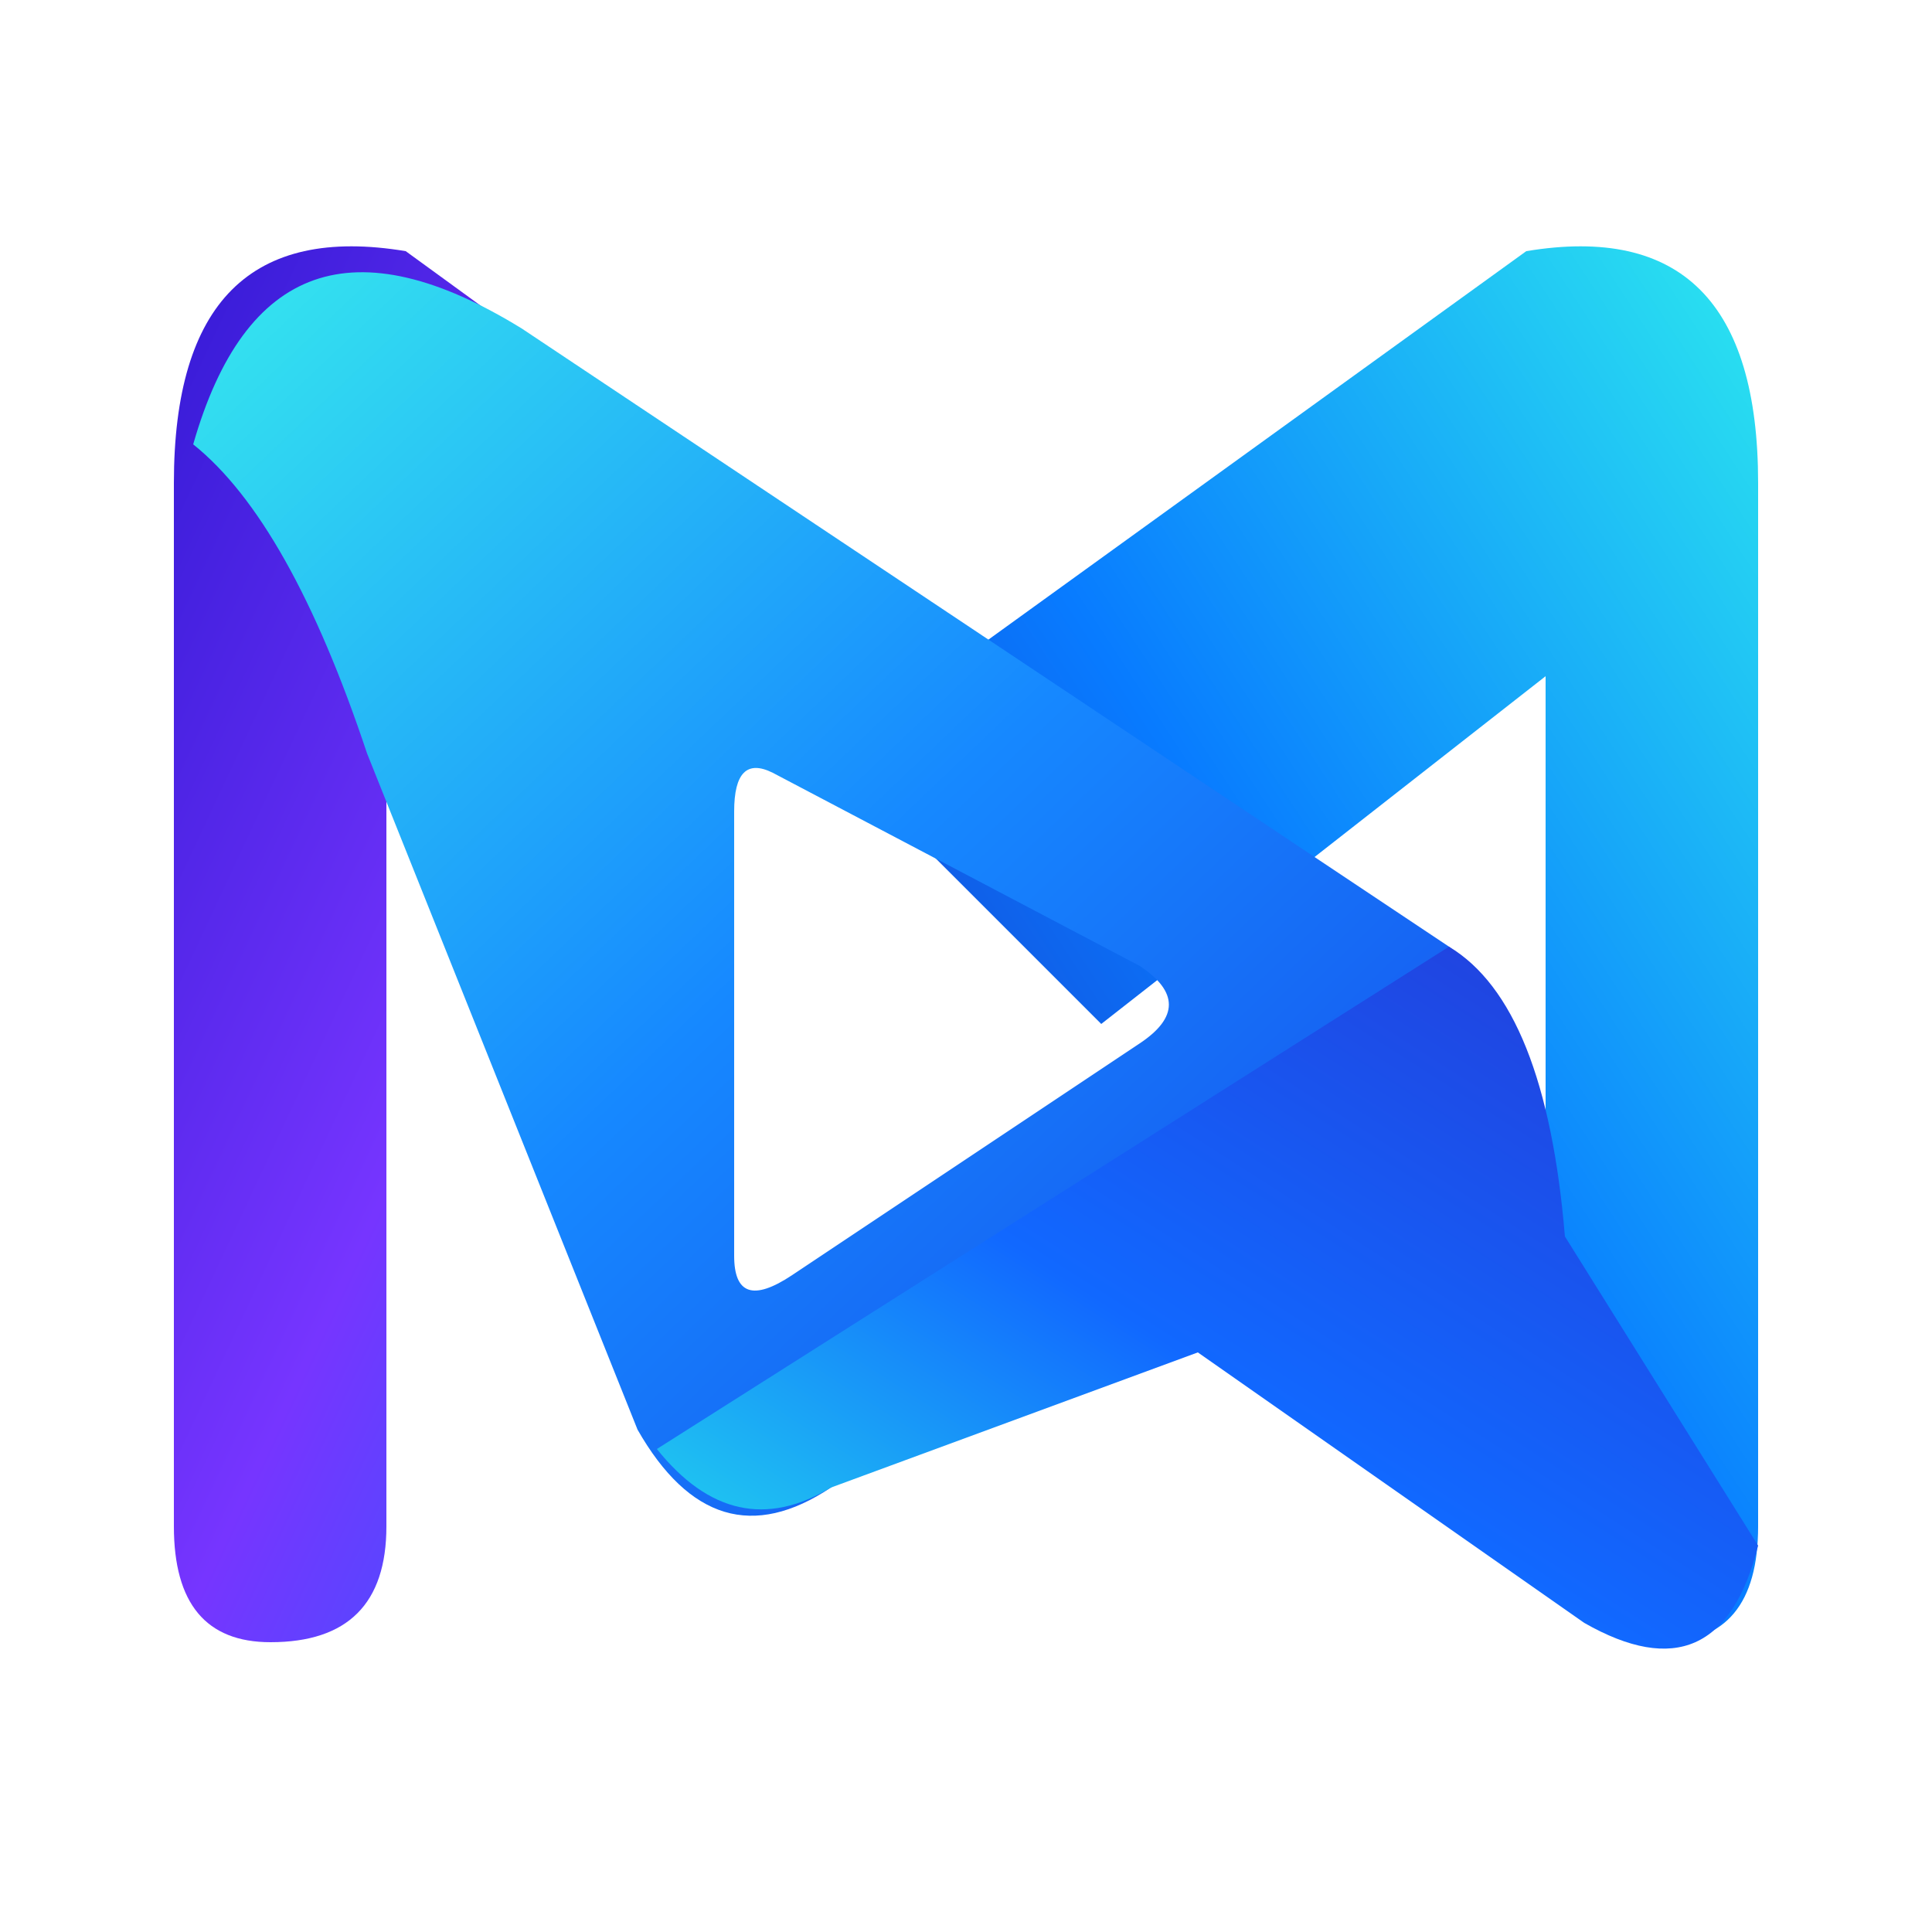
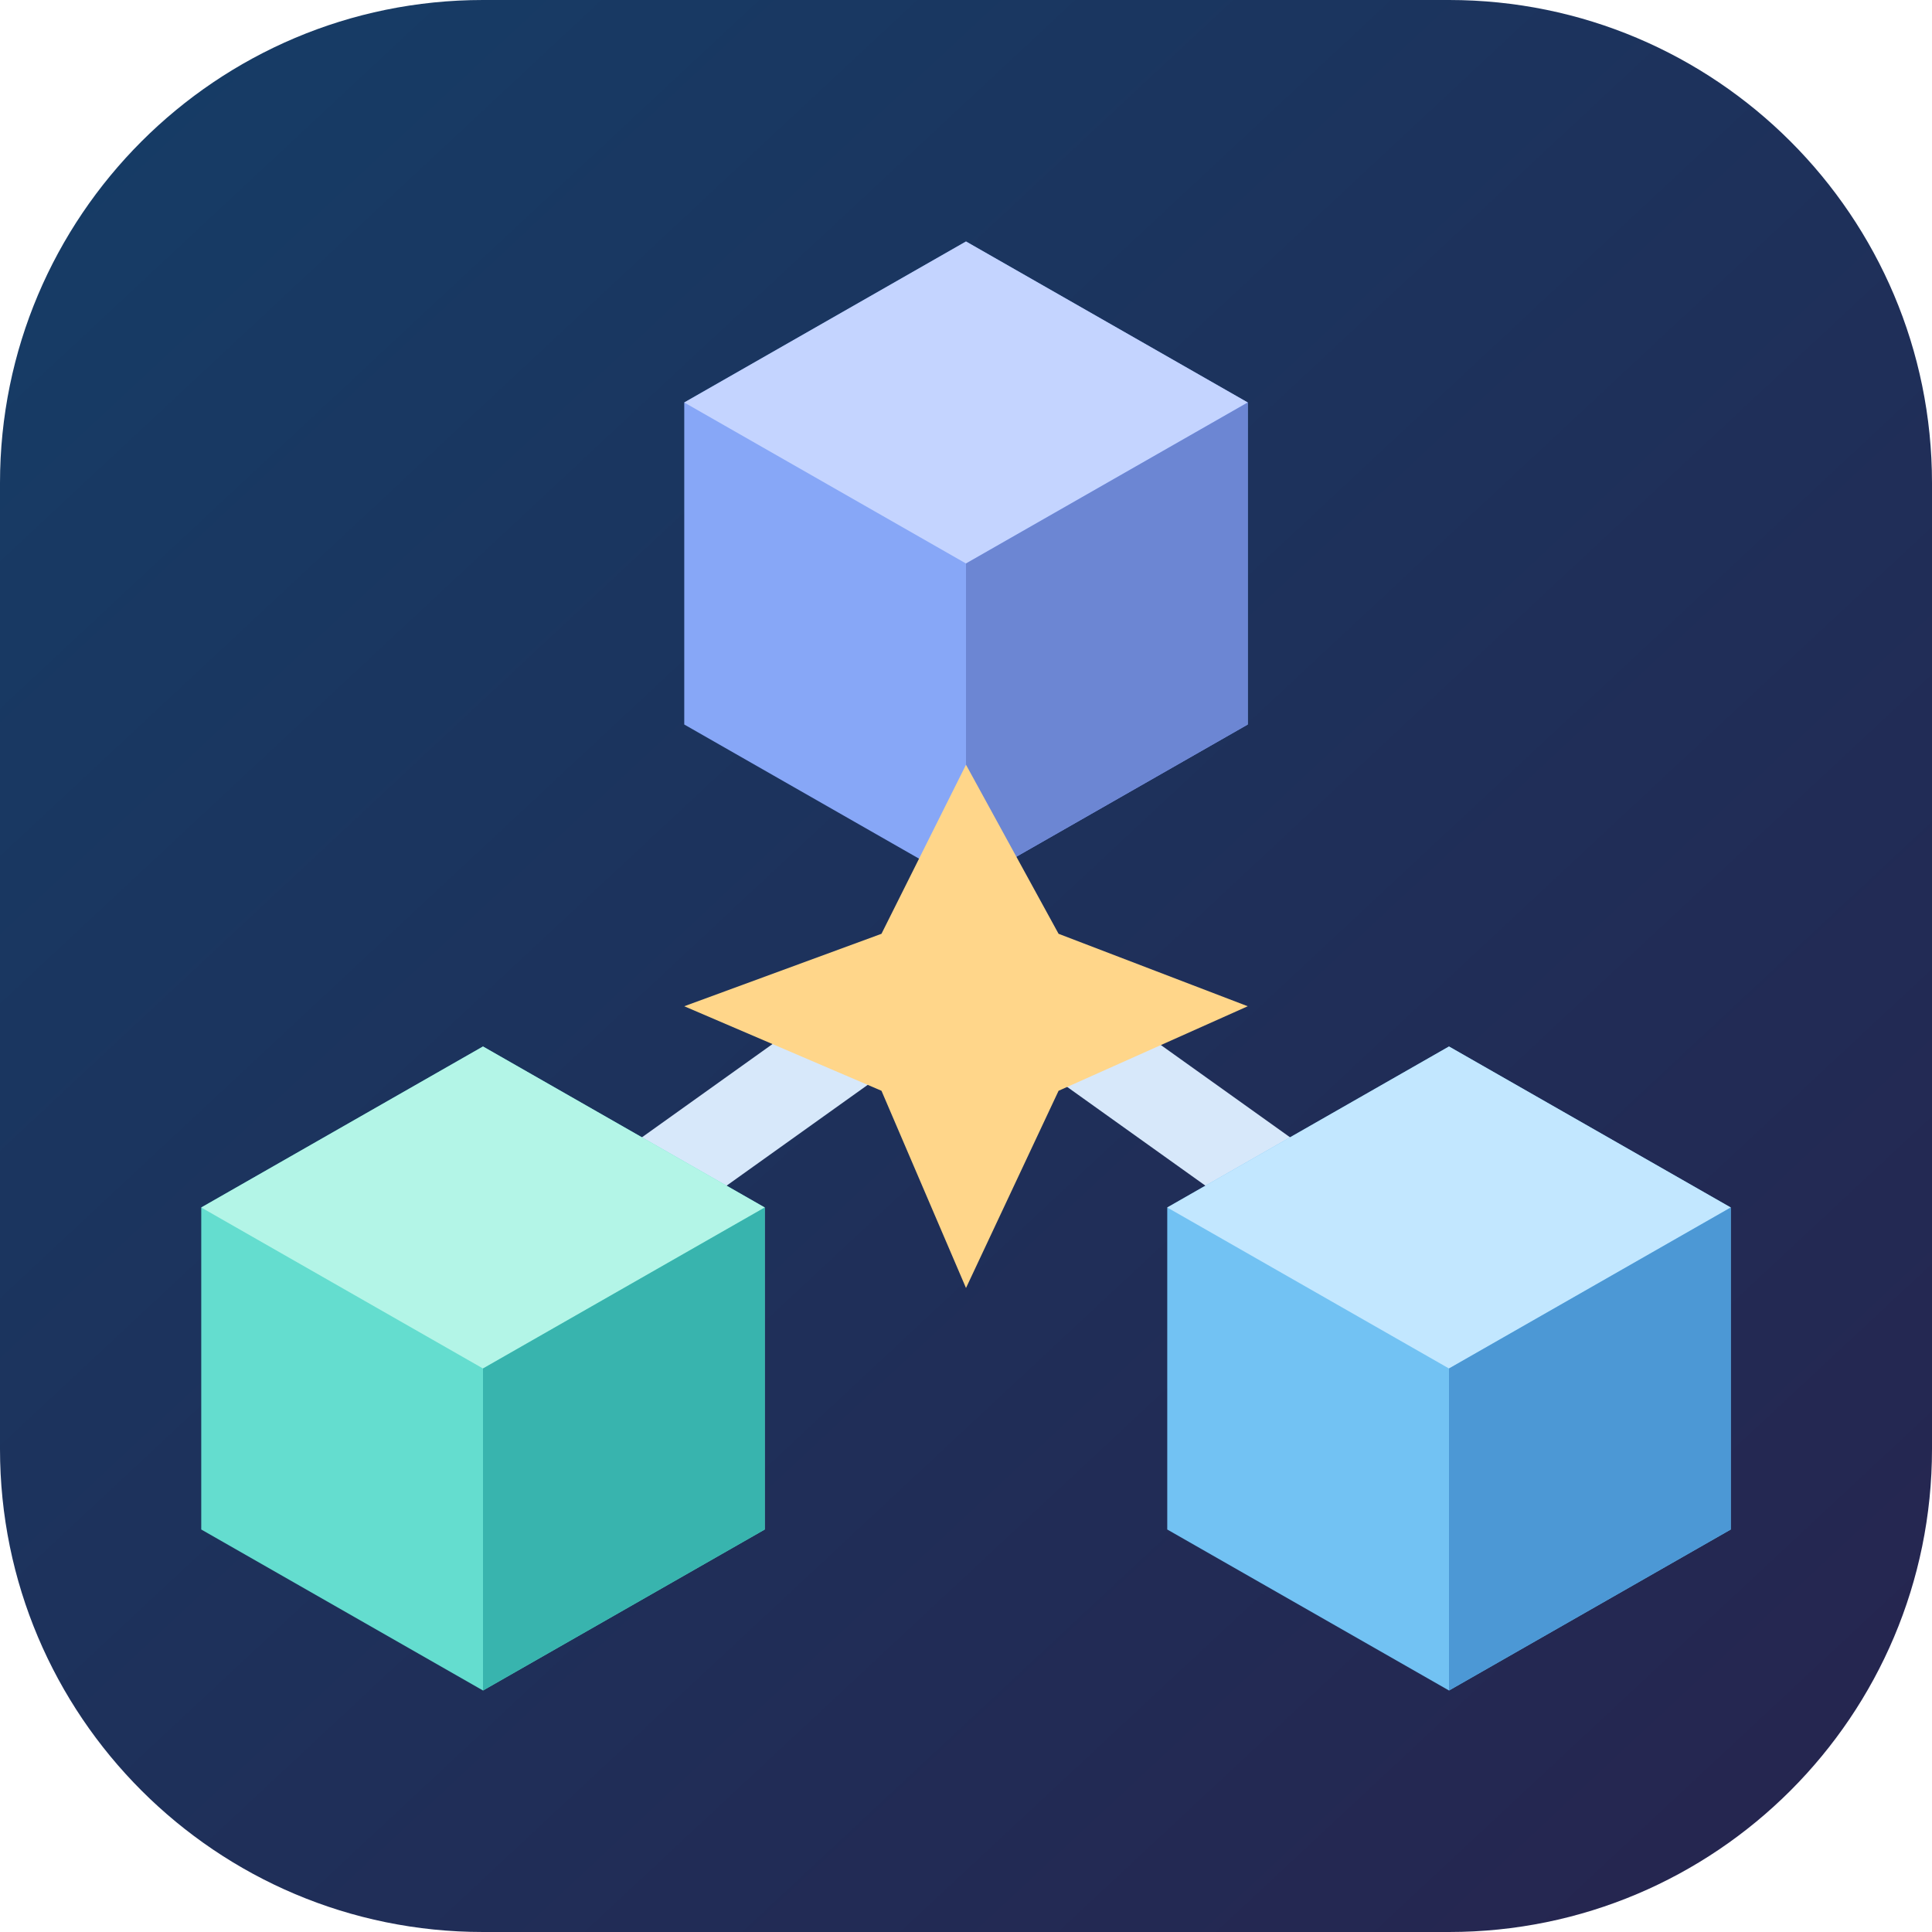
- <svg xmlns="http://www.w3.org/2000/svg" viewBox="0 0 100 100" role="img" aria-label="MetaOnticVideo">
+ <svg xmlns="http://www.w3.org/2000/svg" viewBox="0 0 48 48" fill="none">
  <defs>
-     <linearGradient id="a" x1="0" y1="0" x2="1" y2="1">
-       <stop stop-color="#36e8ee" />
-       <stop offset=".5" stop-color="#1688ff" />
-       <stop offset="1" stop-color="#1742e8" />
-     </linearGradient>
-     <linearGradient id="b" x1="0" y1="0" x2="1" y2="1">
-       <stop stop-color="#341ad5" />
-       <stop offset=".5" stop-color="#7635ff" />
-       <stop offset="1" stop-color="#176bff" />
-     </linearGradient>
-     <linearGradient id="c" x1="1" y1="0" x2="0" y2="1">
-       <stop stop-color="#2ce7ef" />
-       <stop offset=".5" stop-color="#087bff" />
-       <stop offset="1" stop-color="#2026ba" />
-     </linearGradient>
-     <linearGradient id="d" x1="0" y1="1" x2="1" y2="0">
-       <stop stop-color="#24e5ec" />
-       <stop offset=".45" stop-color="#1168ff" />
-       <stop offset="1" stop-color="#2539d7" />
+     <linearGradient id="forge-brand-bg" x1="3" y1="2" x2="45" y2="47" gradientUnits="userSpaceOnUse">
+       <stop stop-color="#163C66" />
+       <stop offset="1" stop-color="#26254F" />
    </linearGradient>
  </defs>
-   <path d="M9 25Q9 11 21 13L43 29 32 43 20 33V79Q20 85 14 85Q9 85 9 79Z" fill="url(#b)" />
-   <path d="M91 25Q91 11 79 13L43 39 57 53 80 35V78Q80 85 86 85Q91 85 91 79Z" fill="url(#c)" />
-   <path d="M10 23Q14 9 27 17L75 49Q79 52 75 56L43 77Q37 81 33 74L19 39Q15 27 10 23ZM40 40Q38 39 38 42V65Q38 68 41 66L59 54Q62 52 59 50Z" fill="url(#a)" fill-rule="evenodd" />
-   <path d="M75 49Q80 52 81 64L91 80Q89 88 82 84L62 70 43 77Q38 80 34 75Z" fill="url(#d)" />
-   <path d="M40 40Q38 39 38 42V65Q38 68 41 66L59 54Q62 52 59 50Z" fill="none" />
+   <rect width="48" height="48" rx="12" fill="url(#forge-brand-bg)" />
+   <path d="M24 15v7m-10 9 7-5m13 5-7-5" stroke="#D7E8FA" stroke-width="2.2" stroke-linecap="round" />
+   <path d="m24 6 7 4v8l-7 4-7-4v-8l7-4Z" fill="#87A7F7" />
+   <path d="m24 6 7 4-7 4-7-4 7-4Z" fill="#C4D4FF" />
+   <path d="M24 14v8l7-4v-8l-7 4Z" fill="#6C86D3" />
+   <path d="m12 26 7 4v8l-7 4-7-4v-8l7-4Z" fill="#64DDCF" />
+   <path d="m12 26 7 4-7 4-7-4 7-4Z" fill="#B3F5E7" />
+   <path d="M12 34v8l7-4v-8l-7 4Z" fill="#38B4AE" />
+   <path d="m36 26 7 4v8l-7 4-7-4v-8l7-4Z" fill="#72C2F3" />
+   <path d="m36 26 7 4-7 4-7-4 7-4Z" fill="#C2E7FF" />
+   <path d="M36 34v8l7-4v-8l-7 4Z" fill="#4C98D5" />
+   <path d="m24 19 2.3 4.2L31 25l-4.7 2.1L24 32l-2.1-4.9L17 25l4.9-1.8L24 19Z" fill="#FFD68A" />
</svg>
